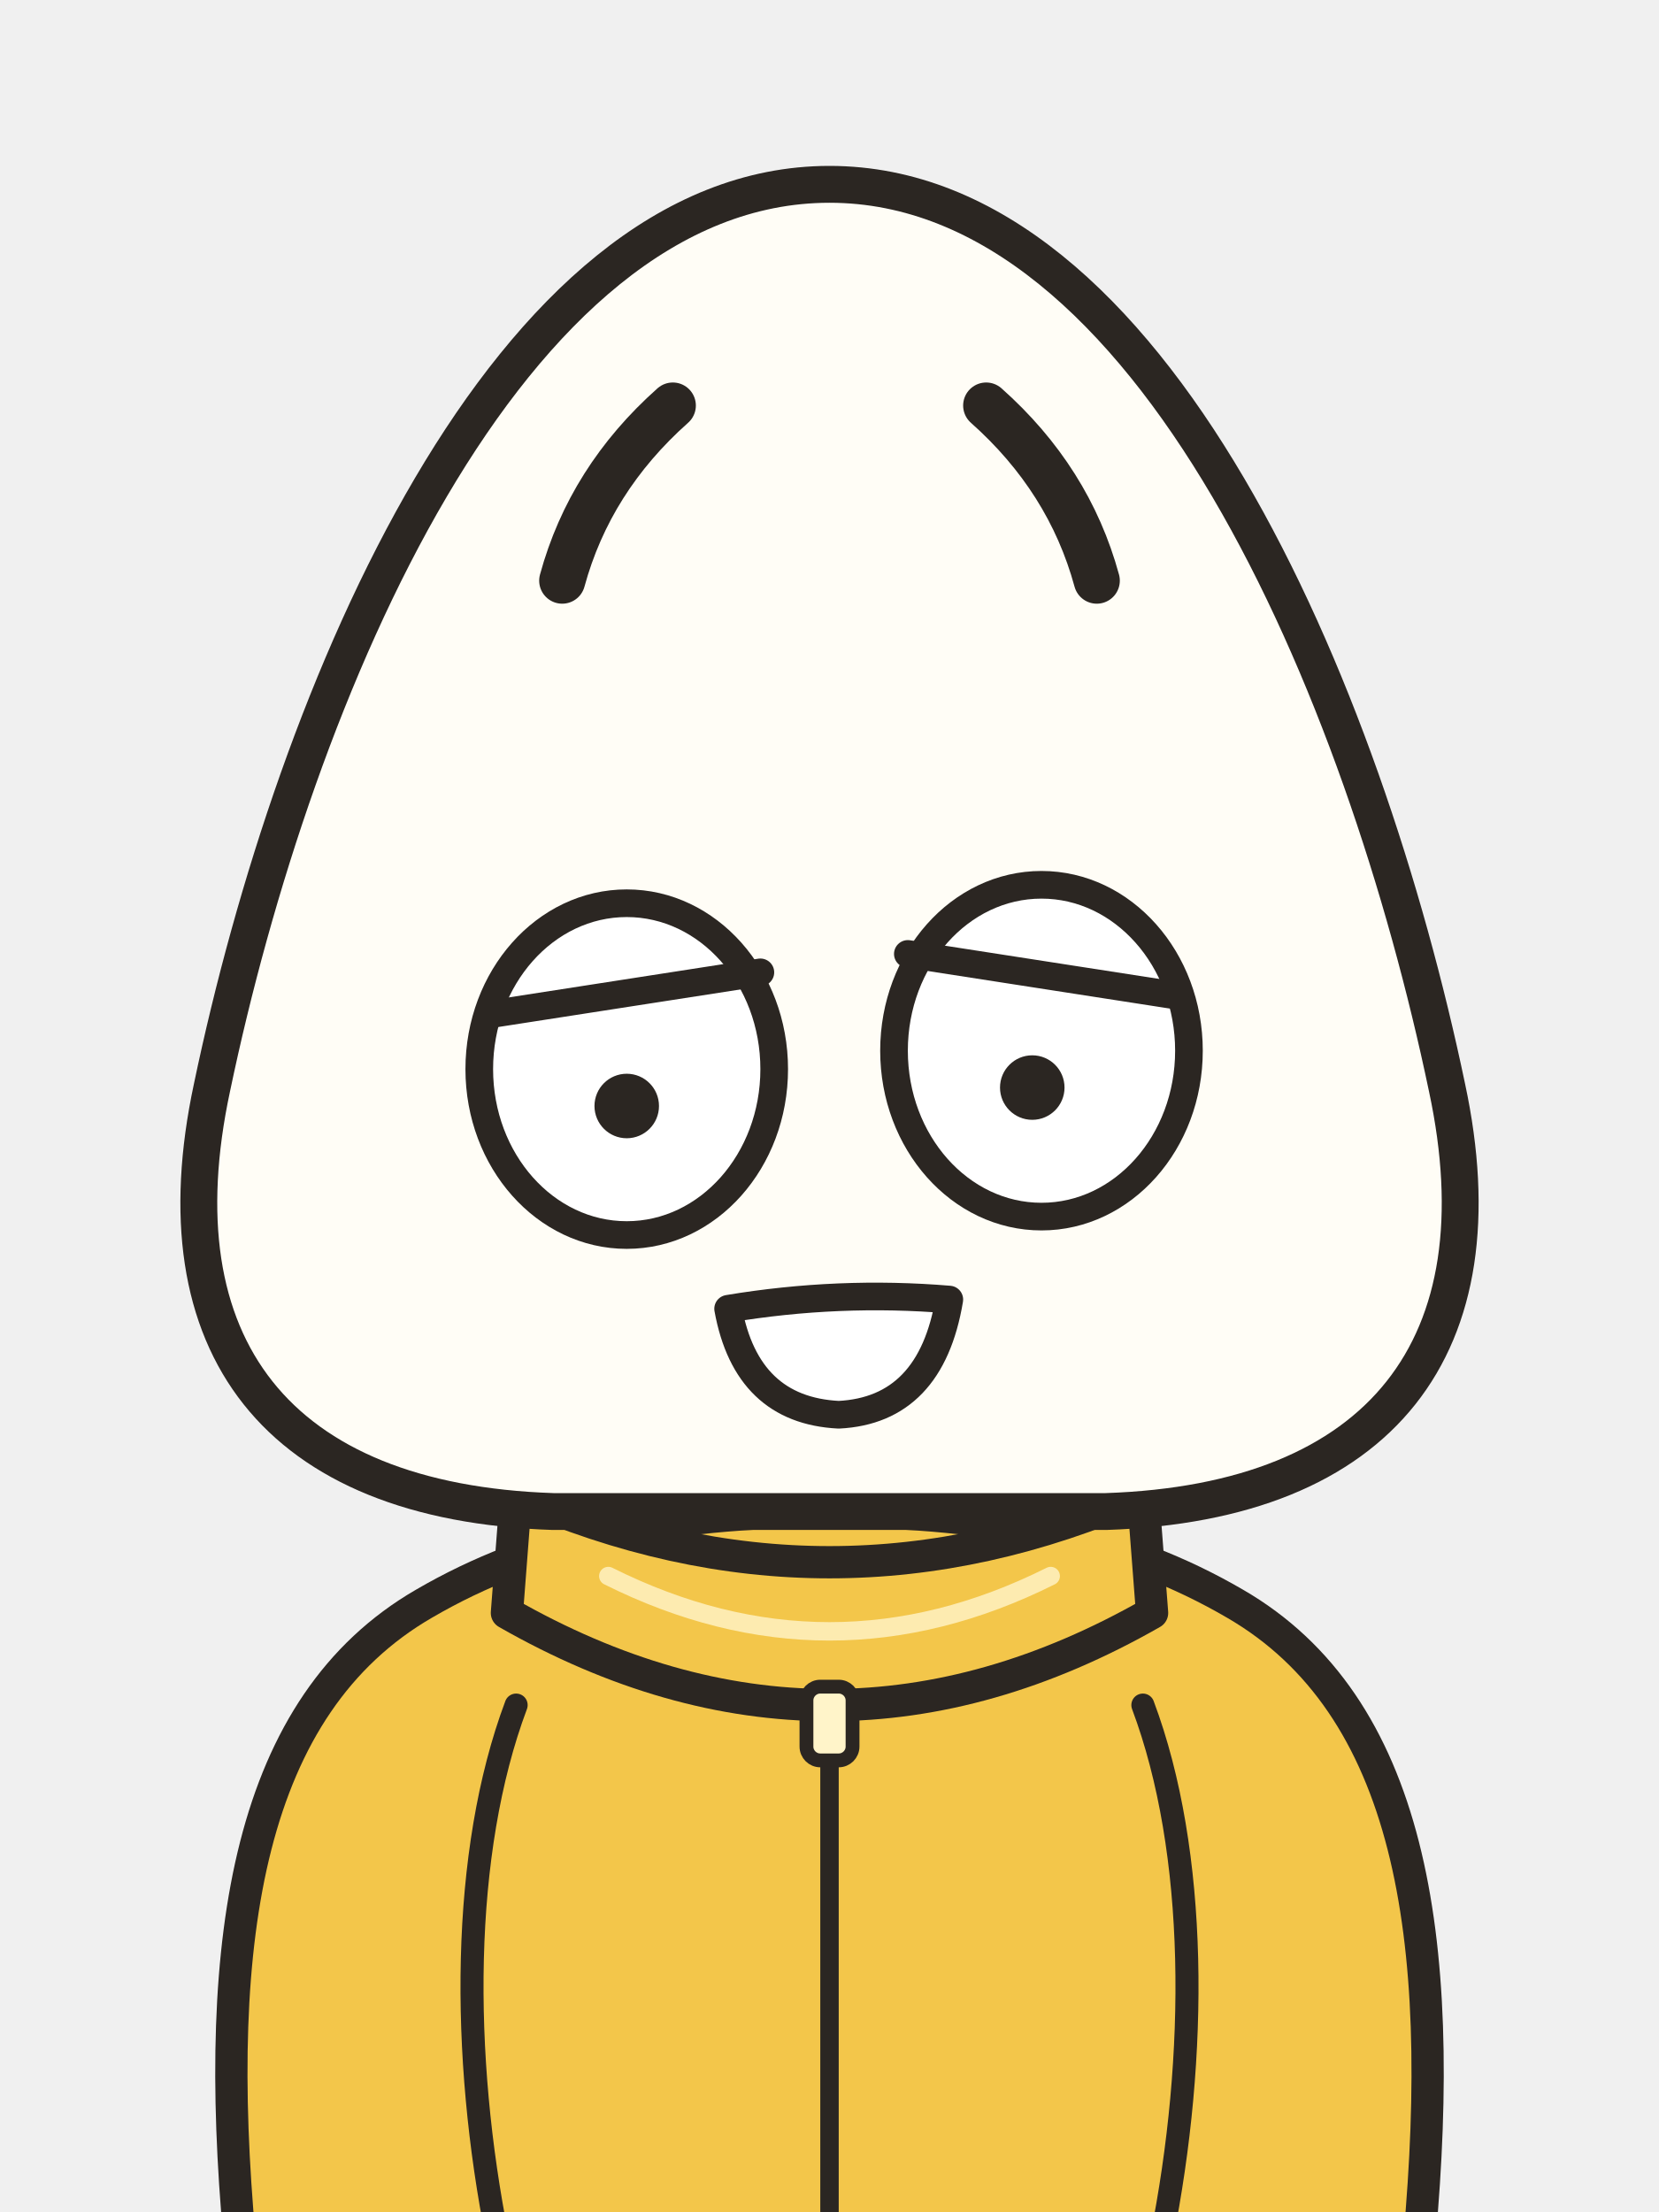
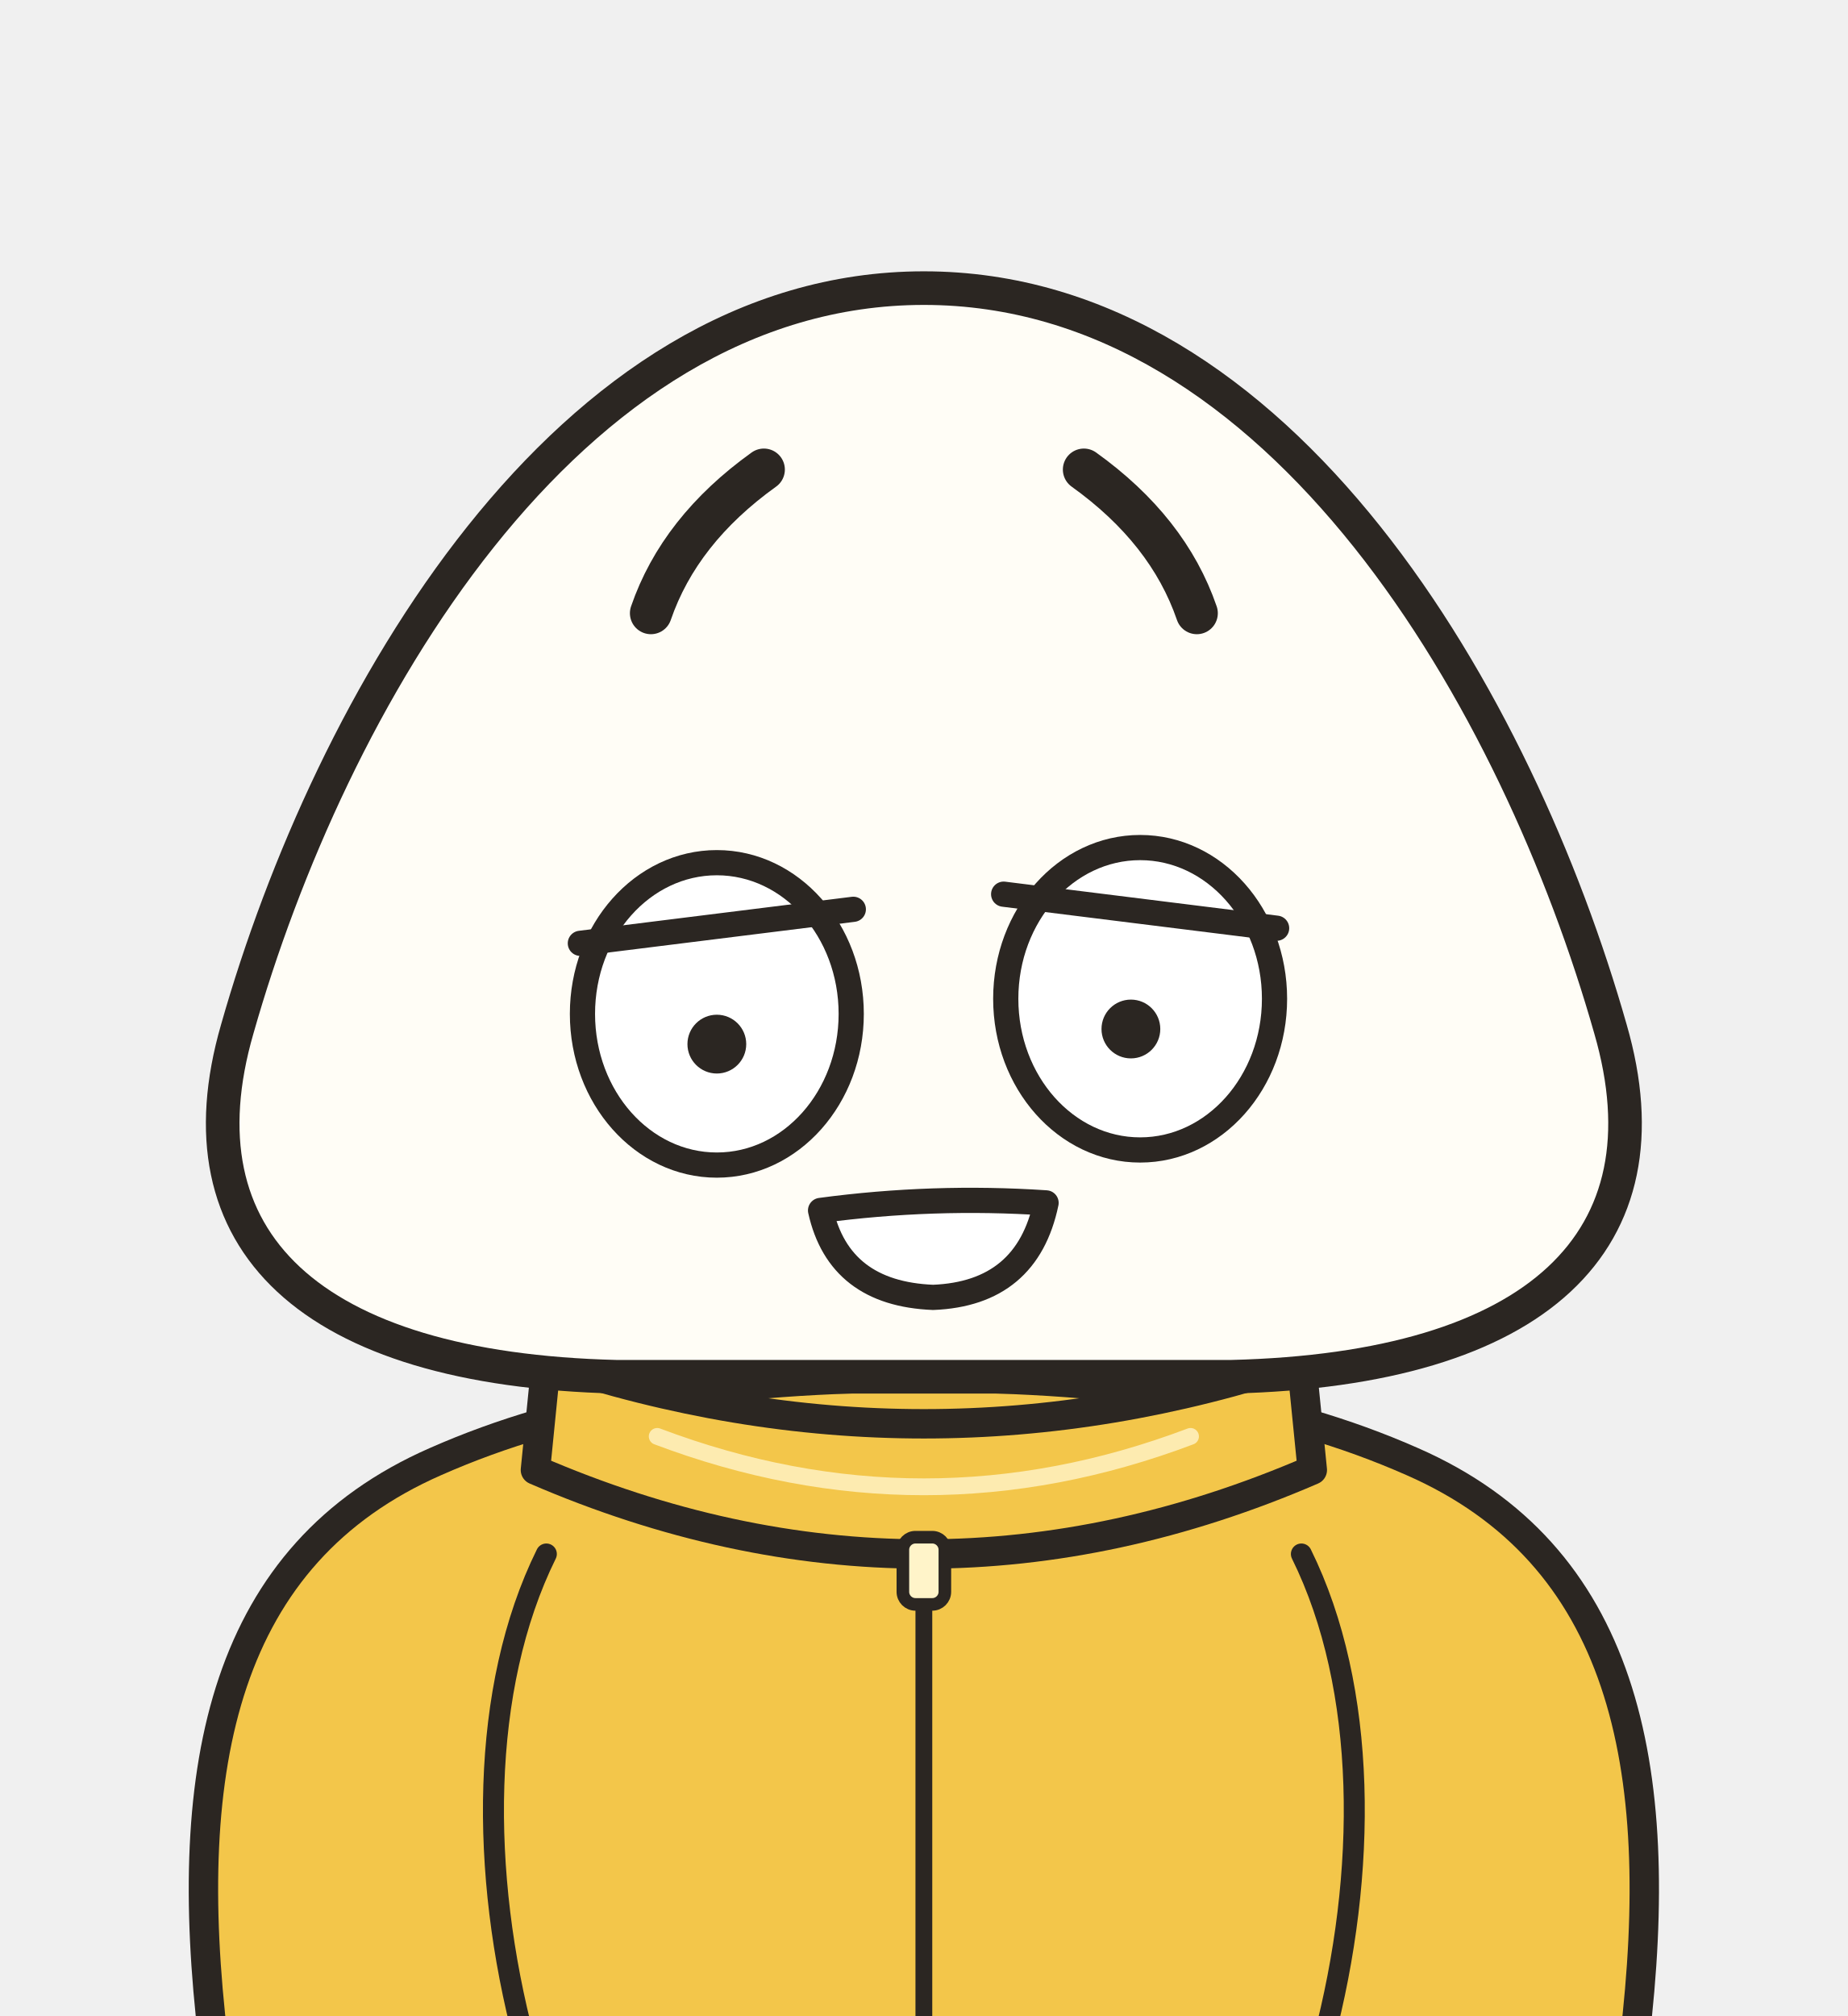
- <svg xmlns="http://www.w3.org/2000/svg" viewBox="0 0 360 480" width="360" height="480" role="img" aria-label="ソネ">
+ <svg xmlns="http://www.w3.org/2000/svg" viewBox="-40 0 440 480" width="440" height="480" role="img" aria-label="ソネ">
  <g stroke="#2b2622" stroke-linejoin="round" stroke-linecap="round">
-     <path d="M52 486 C46 420 54 370 92 348 C116 334 144 328 180 328 C216 328 244 334 268 348 C306 370 314 420 308 486 Z" fill="#f3c64a" stroke-width="7" />
-     <path d="M112 370 C100 402 100 446 108 486 M248 370 C260 402 260 446 252 486" fill="none" stroke-width="5" />
-     <path d="M180 370 V486" fill="none" stroke-width="4" />
-     <path d="M112 324 Q180 354 248 324 L250 350 Q180 390 110 350 Z" fill="#f3c64a" stroke-width="7" />
+     <path d="M10.8 486.0 C2.9 420.0 13.5 370.0 63.7 348.0 C95.4 334.0 132.4 328.0 180.0 328.0 C227.6 328.0 264.6 334.0 296.3 348.0 C346.5 370.0 357.1 420.0 349.2 486.0 Z" fill="#f3c64a" stroke-width="7" />
+     <path d="M90.1 370.0 C74.3 402.0 74.3 446.0 84.9 486.0 M269.9 370.0 C285.7 402.0 285.7 446.0 275.1 486.0" fill="none" stroke-width="5" />
+     <path d="M180.0 370.0 V486.0" fill="none" stroke-width="4" />
+     <path d="M90.1 324.0 Q180.0 354.0 269.9 324.0 L272.5 350.0 Q180.0 390.0 87.5 350.0 Z" fill="#f3c64a" stroke-width="7" />
  </g>
-   <path d="M132 342 Q180 366 228 342" fill="none" stroke="#fff4c9" stroke-width="4" stroke-linecap="round" opacity="0.8" />
+   <path d="M116.5 342.0 Q180.0 366.0 243.5 342.0" fill="none" stroke="#fff4c9" stroke-width="4" stroke-linecap="round" opacity="0.8" />
  <rect x="175" y="366" width="10" height="16" rx="3" fill="#fff4c9" stroke="#2b2622" stroke-width="3" />
-   <path d="M180 40 C250 40 296 150 314 236 C326 292 300 326 240 328 H120 C60 326 34 292 46 236 C64 150 110 40 180 40 Z" fill="#fffdf6" stroke="#2b2622" stroke-width="8" stroke-linejoin="round" />
-   <path d="M122 126 Q128 104 146 88 M214 88 Q232 104 238 126" fill="none" stroke="#2b2622" stroke-width="10" stroke-linecap="round" />
-   <ellipse cx="136" cy="232" rx="32" ry="36" fill="#fff" stroke="#2b2622" stroke-width="6" />
-   <ellipse cx="226" cy="228" rx="32" ry="36" fill="#fff" stroke="#2b2622" stroke-width="6" />
-   <path d="M107 220 L165 211" fill="none" stroke="#2b2622" stroke-width="6" stroke-linecap="round" />
-   <path d="M197 207 L255 216" fill="none" stroke="#2b2622" stroke-width="6" stroke-linecap="round" />
-   <circle cx="136" cy="240" r="7" fill="#2b2622" />
-   <circle cx="224" cy="236" r="7" fill="#2b2622" />
-   <path d="M158 284 Q182 280 206 282 Q202 306 182 307 Q162 306 158 284 Z" fill="#fff" stroke="#2b2622" stroke-width="6" stroke-linejoin="round" />
+   <path d="M180.0 68.6 C265.4 68.6 321.5 167.6 343.5 245.0 C358.1 295.4 326.4 326.0 253.2 327.8 H106.8 C33.6 326.0 1.9 295.4 16.5 245.0 C38.5 167.6 94.6 68.6 180.0 68.6 Z" fill="#fffdf6" stroke="#2b2622" stroke-width="8" stroke-linejoin="round" />
+   <path d="M115.0 146.0 Q121.8 126.2 141.9 111.8 M218.1 111.8 Q238.2 126.2 245.0 146.0" fill="none" stroke="#2b2622" stroke-width="10" stroke-linecap="round" />
+   <ellipse cx="130.7" cy="241.4" rx="32" ry="36" fill="#fff" stroke="#2b2622" stroke-width="6" />
+   <ellipse cx="231.5" cy="237.8" rx="32" ry="36" fill="#fff" stroke="#2b2622" stroke-width="6" />
+   <path d="M98.2 224.6 L163.2 216.5" fill="none" stroke="#2b2622" stroke-width="6" stroke-linecap="round" />
+   <path d="M199.0 212.9 L264.0 221.0" fill="none" stroke="#2b2622" stroke-width="6" stroke-linecap="round" />
+   <circle cx="130.7" cy="248.6" r="7" fill="#2b2622" />
+   <circle cx="229.3" cy="245.0" r="7" fill="#2b2622" />
+   <path d="M155.4 288.2 Q182.2 284.6 209.1 286.4 Q204.6 308.0 182.2 308.9 Q159.8 308.0 155.4 288.2 Z" fill="#fff" stroke="#2b2622" stroke-width="6" stroke-linejoin="round" />
</svg>
